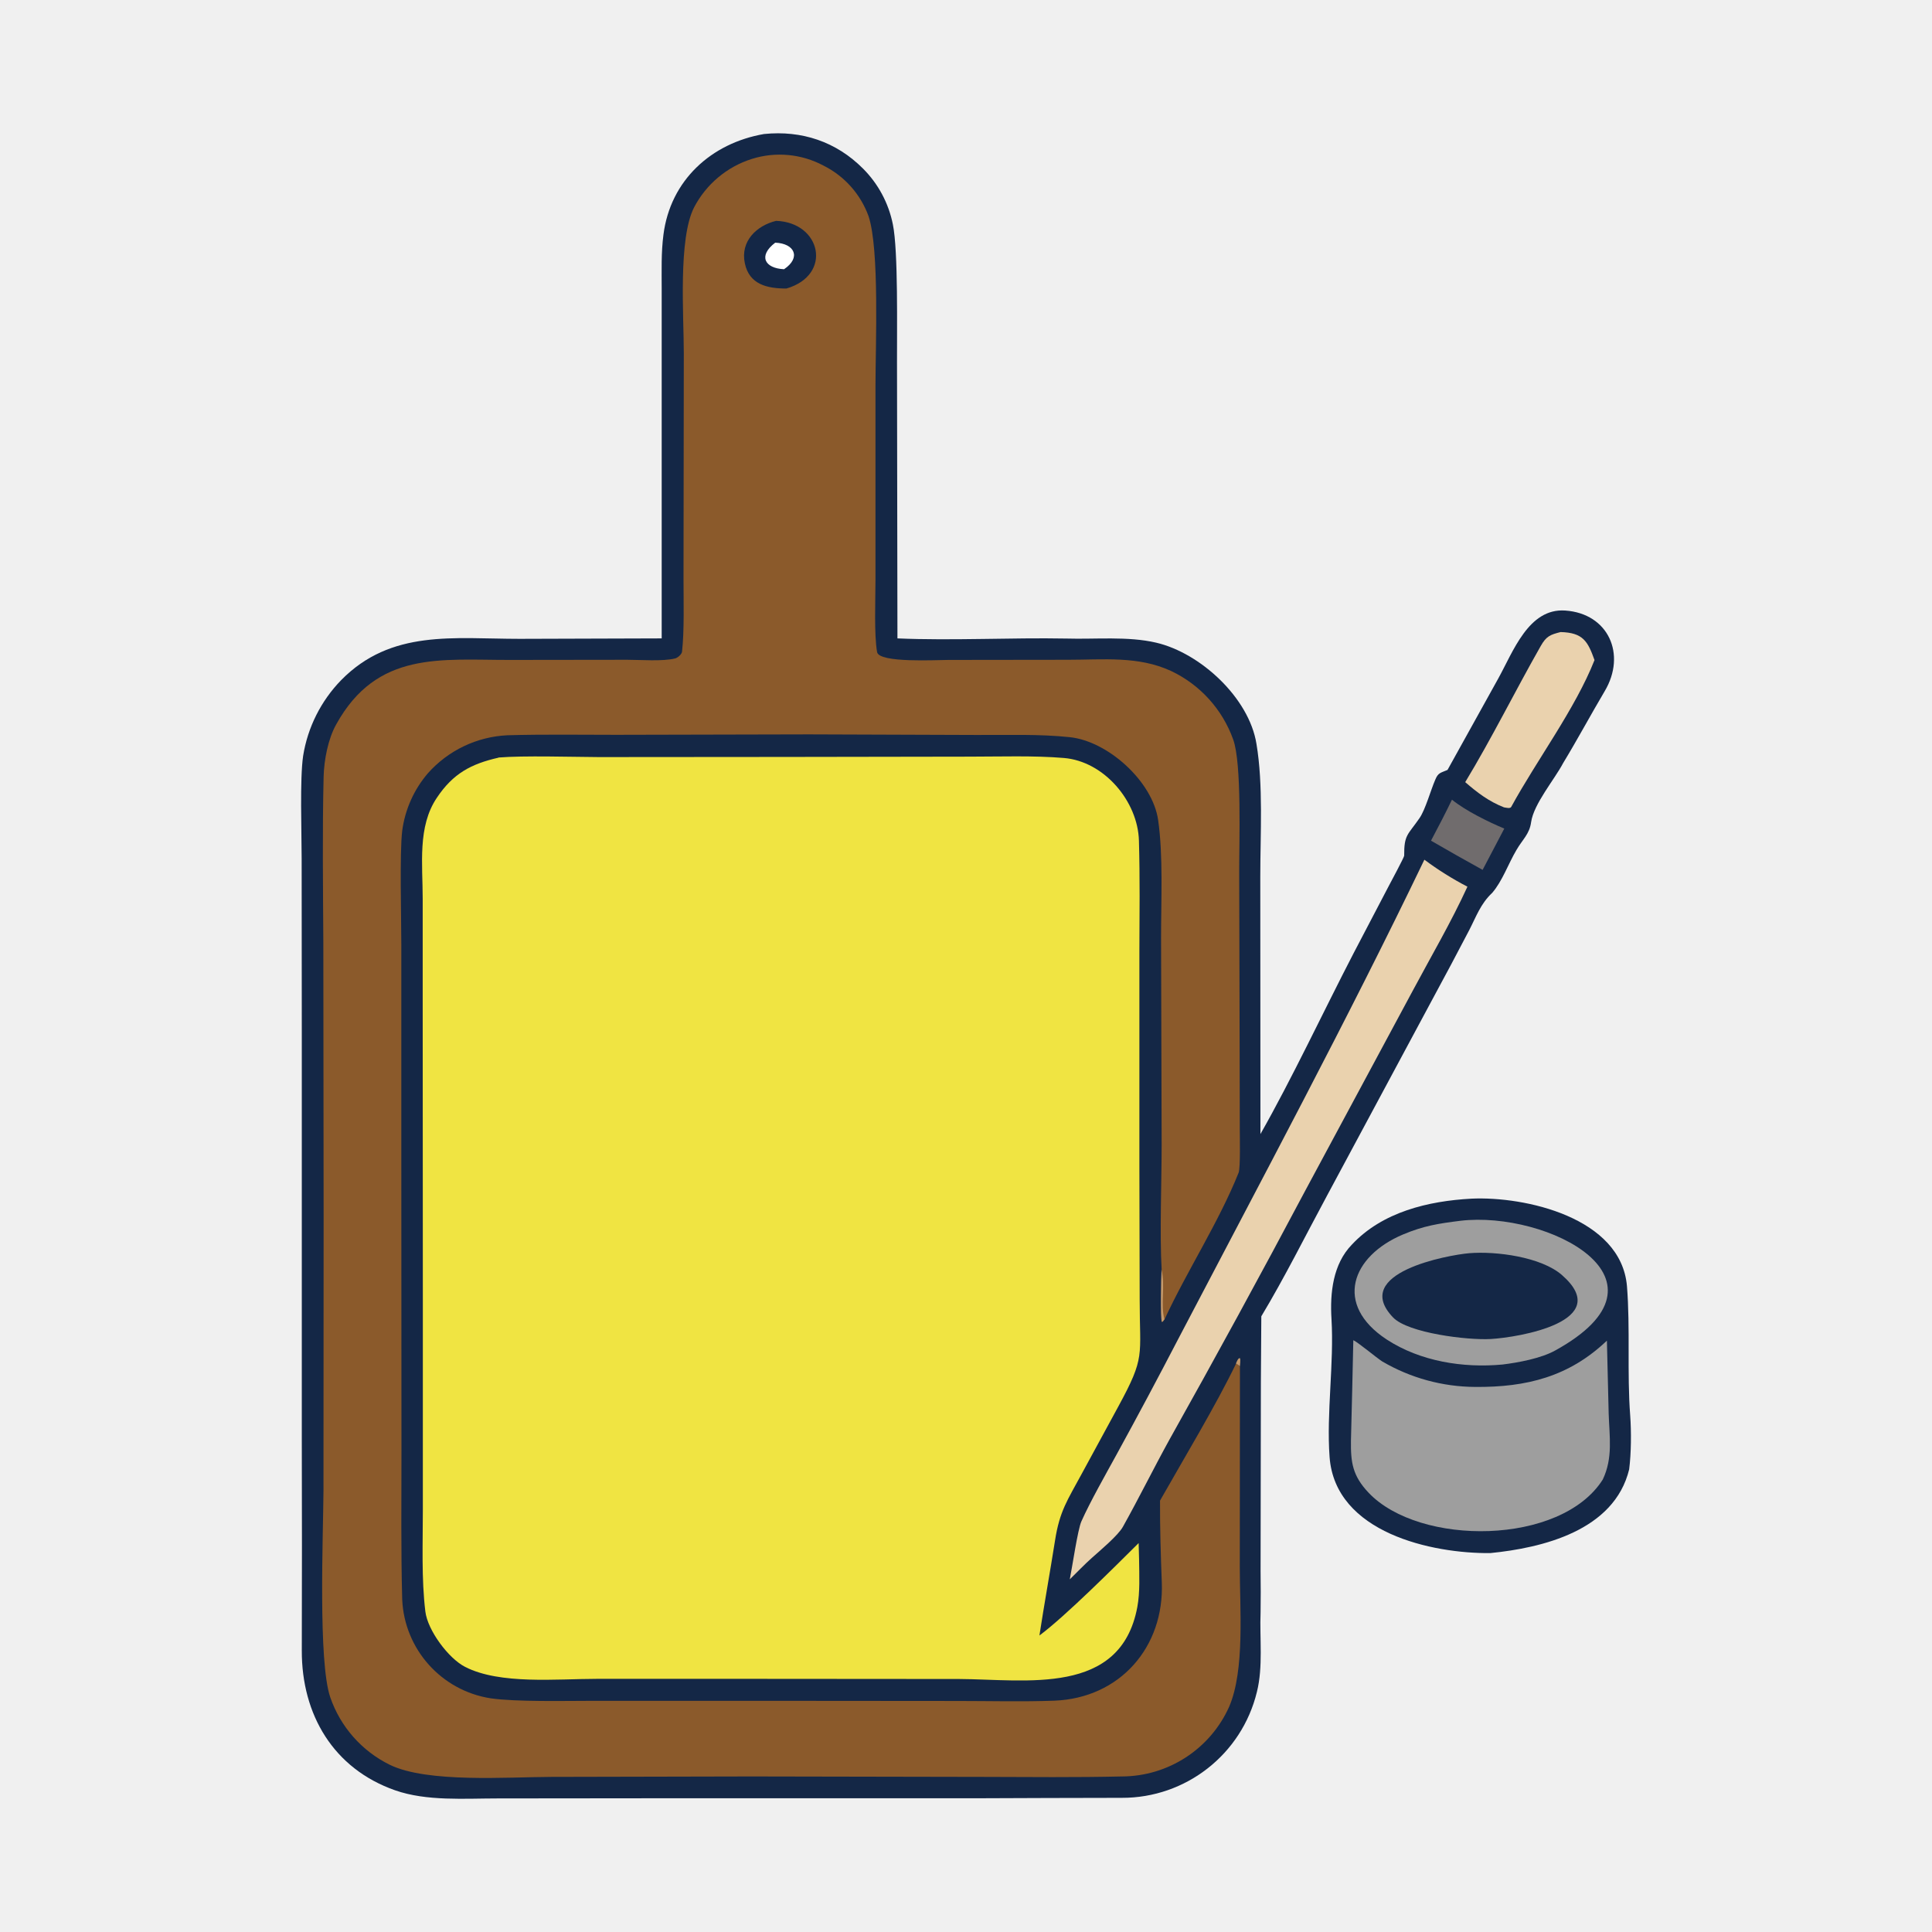
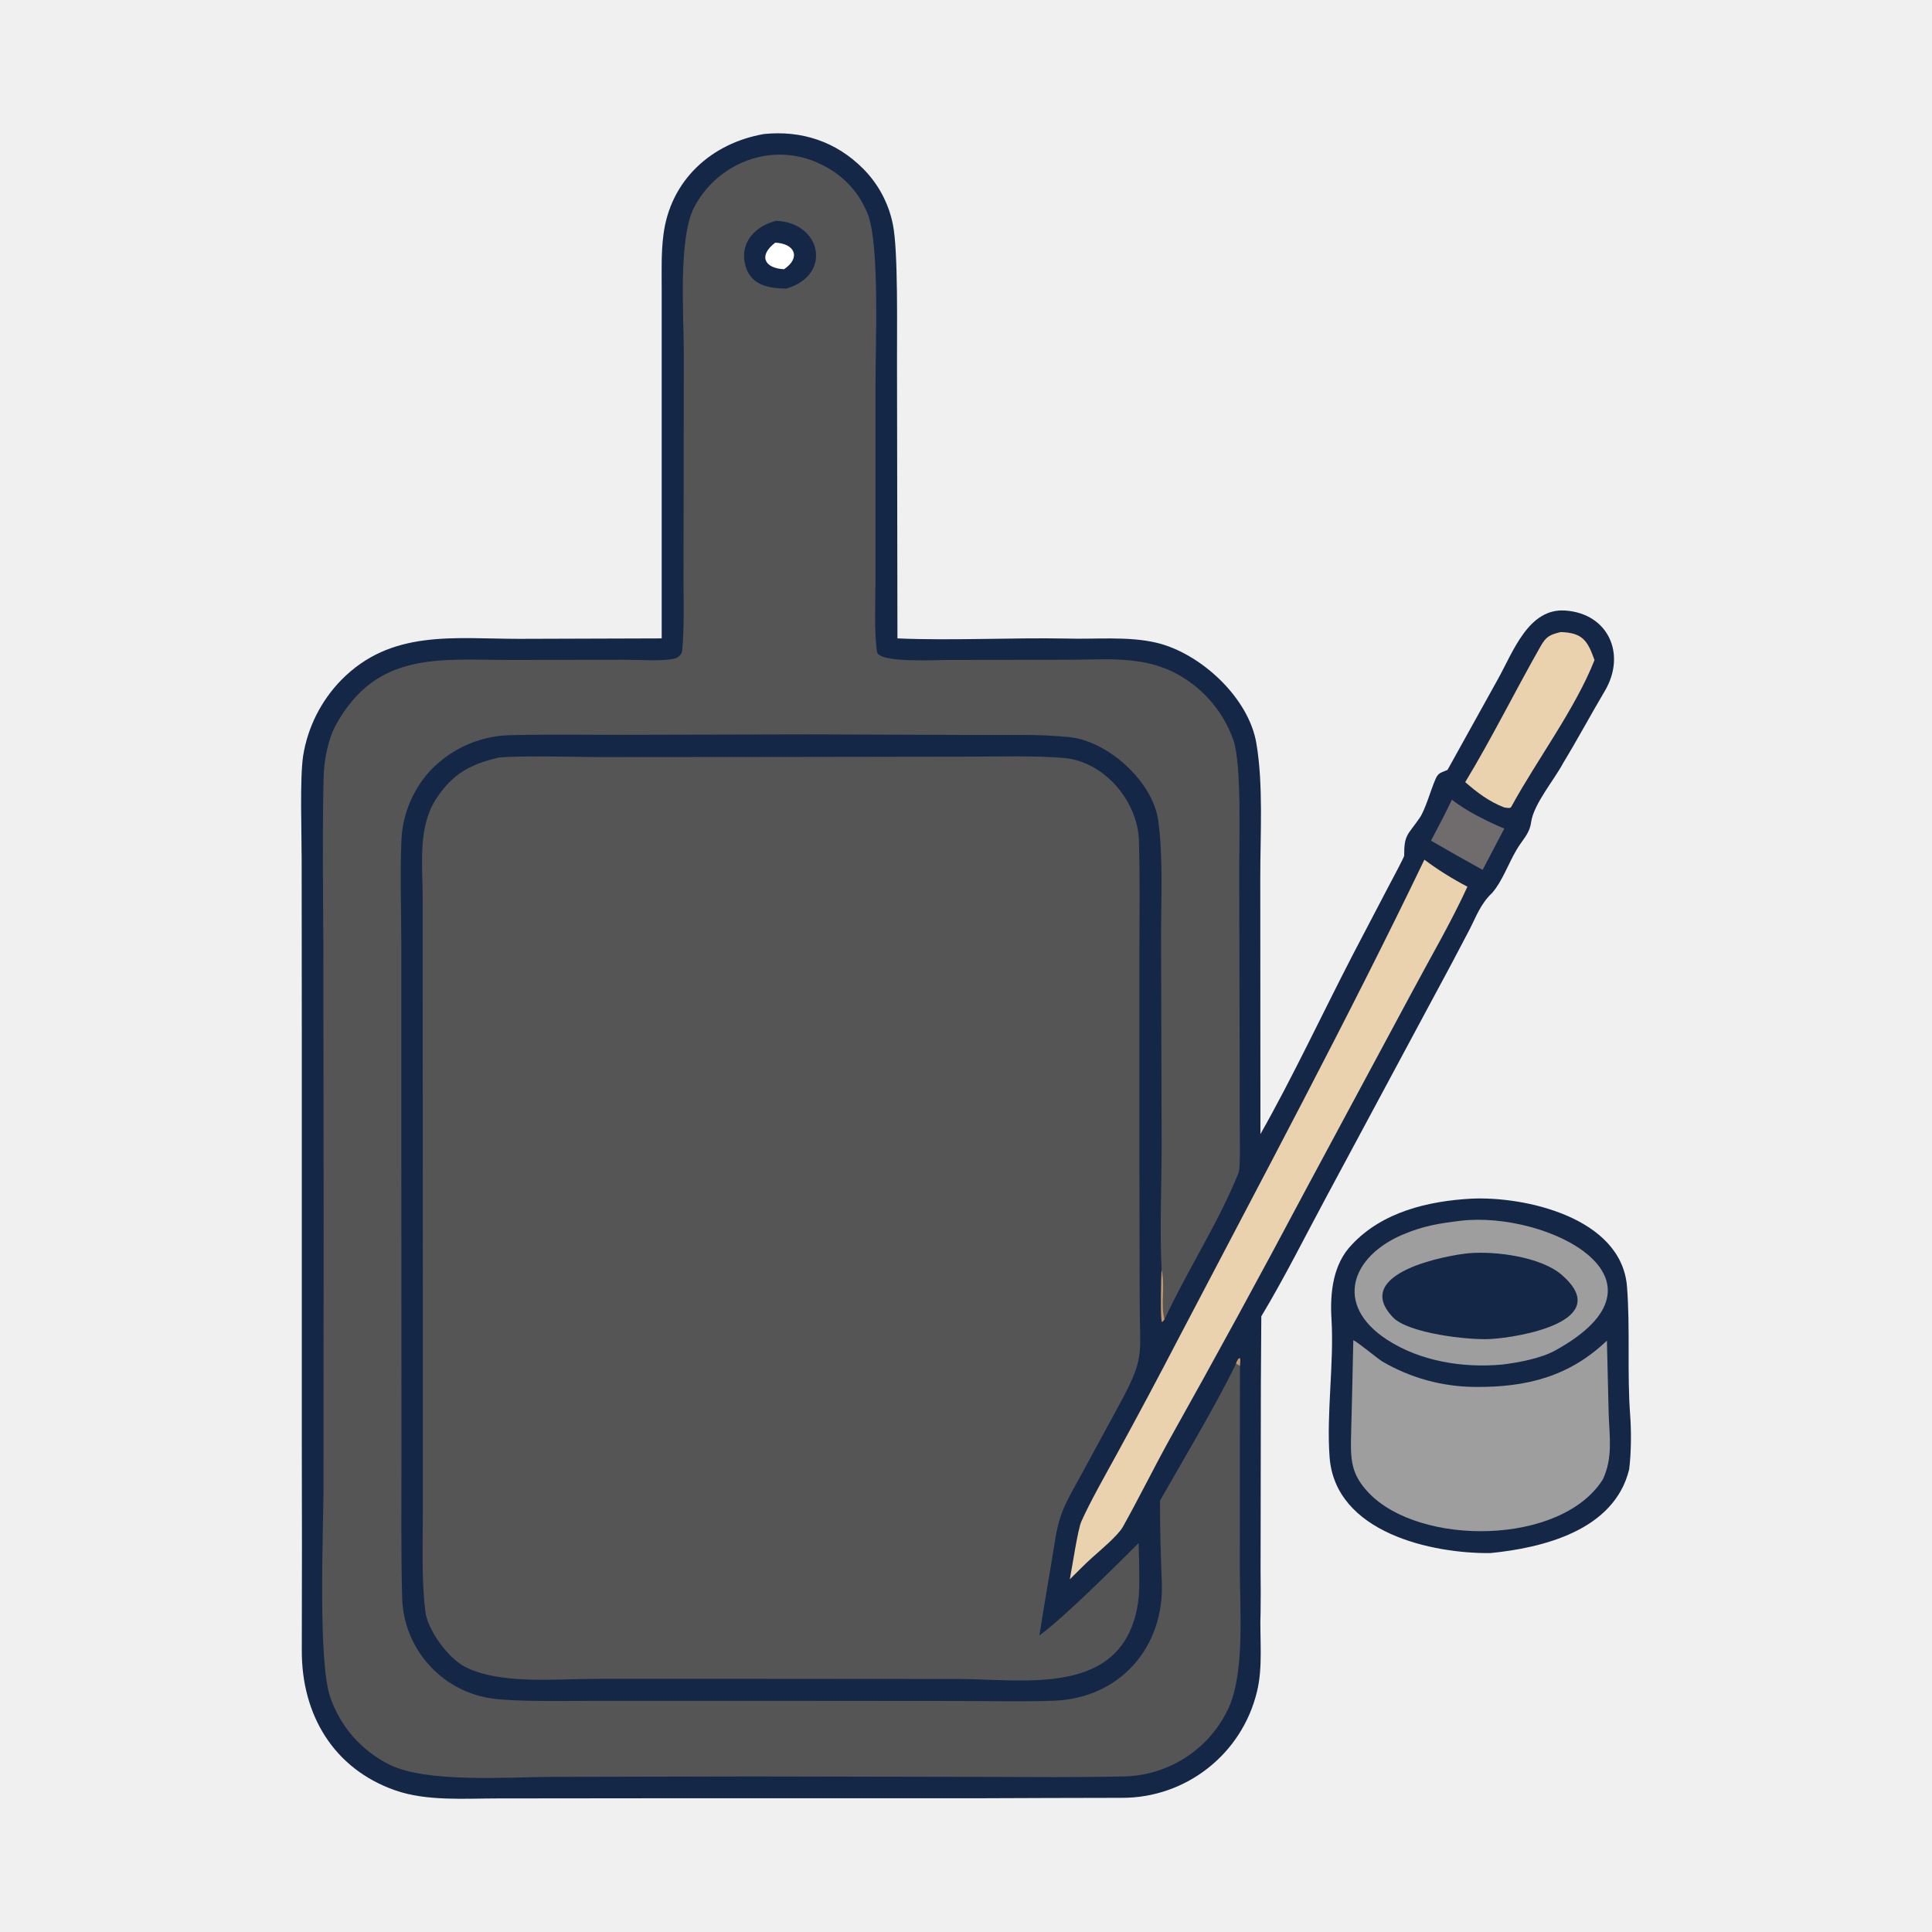
<svg xmlns="http://www.w3.org/2000/svg" width="512" height="512" viewBox="370.2 369.4 1310.4 1310.4">
  <path fill="#142746" d="M888.4 460.3c25.5-2.6 48.9 5.1 67.2 23.5a74 74 0 0 1 20.2 37.8c3.7 18 2.7 72.1 2.8 93.4l.3 187.4c37 1.6 77.4-.6 114.5.1 19.6.6 41.8-1.7 61 2.8 30 7 63 37.4 68 68.6 4.7 27.8 2.6 61.4 2.6 90l.1 174.7c21.3-37.4 43.1-83.9 63.1-122.5l23.7-45.3c1.6-3 10.7-20 10.7-21-.1-14.4 2.4-13.9 10.4-25.5 4-5.8 7.6-19 10.7-26.1 2-4.8 3.5-4.5 8.3-6.6l34.3-61.8c10.2-18.3 20.6-48 45.5-46.3 29.3 2 41.7 29.7 26.8 54.7-9.3 15.7-18.6 33-28.2 48.8-5.9 11.2-19.9 27.6-21.7 40-1.1 8.2-5.8 11.7-10 19-5.5 9.3-9.5 21-16.4 29-7.9 7.4-10.8 16-15.6 25.3q-12.3 23.6-25 47l-71.4 133c-14.4 26.7-29 56-44.6 81.9l-.3 45-.2 128.1q.2 14 0 27.8c-.7 17.5 1.8 36.8-2.5 53.9a94 94 0 0 1-91.7 71.8c-34 0-67 .2-100.5.3H808.3l-100.3.1c-22.7 0-48.4 2-69.8-5.5-41.9-14.7-63.4-51.4-63.3-94.7q.2-71.4 0-142.9v-272.8l-.1-121.5c0-18-1.3-54 1-69.7 3.1-19.4 12.1-37.3 25.8-51.4 34-34.6 76.5-28 121-28l96.4-.3V565.3c0-12.3-.4-24.6 1.2-36.8 4.7-36.8 32.4-62 68.2-68.2" />
-   <path fill="#F0E442" d="M708.3 883.2c17.2-1.4 49.7-.4 68-.3l127.1-.1 124.3-.2c20.6 0 43.7-.8 64 .9 27.3 2.2 50.3 29.3 51 56.2.7 25.2.4 50 .3 75v145.2l.2 91c0 38.9 4 38.5-14.5 72.5l-24.9 45.8c-9.5 17.6-14.9 25-18 45-3.4 21.5-7.3 43-10.6 64.5 17.5-13 51.1-46.6 67.3-62.7l.3 11.4c.1 10.5.7 21.8-1.2 32-11.3 60.6-75.6 49-121 48.8l-132.5-.1H774.7c-26.7 0-65.4 4-89-8.1-11.4-5.8-25.5-24.9-27-37.6-2.7-22-1.7-46.7-1.7-69.1v-138.9l-.1-208.7V979c0-23.3-3.6-49 9.6-68.5 11-16.5 23.3-23 41.8-27.2" />
-   <path fill="#8B5A2B" d="m1211.2 1296-.1 136.5c0 27.7 3.5 69.6-7.2 94.5a80 80 0 0 1-72.8 47.3c-31 .7-62.6.4-94 .3l-157-.3-136 .3c-29.7.1-84 4.2-109.5-8.2a80 80 0 0 1-40.4-45.8c-8.3-24.2-4.8-110-4.6-139.8l.1-185.8-.2-186.7c-.2-37.3-.7-75 .2-112.2.3-11.2 3-25.5 8.5-35.3 27.7-50.2 71.2-43.7 118-43.8l79.5-.1c9 0 23.8 1.2 32.4-.9 1.5-.3 4.5-2.7 4.7-4.6 1.6-14.2 1-35.1 1-49.2L834 609c0-25.5-3.9-77.8 7-99a67 67 0 0 1 39.1-32.8 63 63 0 0 1 48.6 4.5 62 62 0 0 1 30.6 34.3c7.5 22.6 4.7 87.7 4.7 115.5v131.7c0 12.5-1 36.6 1.1 48.5 1.4 7.5 40.3 5.3 48.4 5.3l81-.1c24.2 0 47.7-2.7 70 7.6a82 82 0 0 1 42.1 46.4c6 16.4 4 70.8 4.1 91.3l.3 118 .1 55c0 4.7.5 26.4-.8 29.6-13.4 33.5-35 66.6-50.2 99.4-.5.6-1 1.6-1.6 1.8l-.2-.1c-1-2.8-.4-30.9-.2-35.4-1.4-23.6 0-60.3 0-84.6l-.4-140.8c0-25 1.5-55.5-2-79.6-3.8-26.1-34-53.4-59.9-56.1-20.7-2.2-42.4-1.4-63.2-1.5l-113.6-.4-130.8.3c-24.4 0-49.4-.4-73.8.3a77 77 0 0 0-54 25.8 75 75 0 0 0-17.4 39c-1.8 15-.6 60-.6 77v147l.1 196.3c0 33.4-.4 67.8.5 101.1a71 71 0 0 0 60 67c17.5 2.5 50.4 1.7 69.2 1.7h122.5l125 .1c22 0 44 .6 65.6-.2 44.5-1.7 74.7-36.4 72.9-80.3-.7-17.8-1.3-37.7-1.2-55.4 15.4-27.2 38.5-65.6 51.6-93z" />
+   <path fill="#555555" d="M708.3 883.2c17.2-1.4 49.7-.4 68-.3l127.1-.1 124.3-.2c20.6 0 43.7-.8 64 .9 27.3 2.2 50.3 29.3 51 56.2.7 25.2.4 50 .3 75v145.2l.2 91c0 38.9 4 38.5-14.5 72.5l-24.9 45.8c-9.5 17.6-14.9 25-18 45-3.4 21.5-7.3 43-10.6 64.5 17.5-13 51.1-46.6 67.3-62.7l.3 11.4c.1 10.5.7 21.8-1.2 32-11.3 60.6-75.6 49-121 48.8l-132.5-.1H774.7c-26.7 0-65.4 4-89-8.1-11.4-5.8-25.5-24.9-27-37.6-2.7-22-1.7-46.7-1.7-69.1v-138.9l-.1-208.7V979c0-23.3-3.6-49 9.6-68.5 11-16.5 23.3-23 41.8-27.2" />
+   <path fill="#555555" d="m1211.2 1296-.1 136.5c0 27.7 3.5 69.6-7.2 94.5a80 80 0 0 1-72.8 47.3c-31 .7-62.6.4-94 .3l-157-.3-136 .3c-29.7.1-84 4.2-109.5-8.2a80 80 0 0 1-40.4-45.8c-8.3-24.2-4.8-110-4.6-139.8l.1-185.8-.2-186.7c-.2-37.3-.7-75 .2-112.2.3-11.2 3-25.5 8.5-35.3 27.7-50.2 71.2-43.7 118-43.8l79.5-.1c9 0 23.8 1.2 32.4-.9 1.5-.3 4.5-2.7 4.7-4.6 1.6-14.2 1-35.1 1-49.2L834 609c0-25.5-3.9-77.8 7-99a67 67 0 0 1 39.1-32.8 63 63 0 0 1 48.6 4.5 62 62 0 0 1 30.6 34.3c7.5 22.6 4.7 87.7 4.7 115.5v131.7c0 12.5-1 36.6 1.1 48.5 1.4 7.5 40.3 5.3 48.4 5.3l81-.1c24.2 0 47.7-2.7 70 7.6a82 82 0 0 1 42.1 46.4c6 16.4 4 70.8 4.1 91.3l.3 118 .1 55c0 4.7.5 26.4-.8 29.6-13.4 33.5-35 66.6-50.2 99.4-.5.6-1 1.6-1.6 1.8l-.2-.1c-1-2.8-.4-30.9-.2-35.4-1.4-23.6 0-60.3 0-84.6l-.4-140.8c0-25 1.5-55.5-2-79.6-3.8-26.1-34-53.4-59.9-56.1-20.7-2.2-42.4-1.4-63.2-1.5l-113.6-.4-130.8.3c-24.4 0-49.4-.4-73.8.3a77 77 0 0 0-54 25.8 75 75 0 0 0-17.4 39c-1.8 15-.6 60-.6 77v147l.1 196.3c0 33.4-.4 67.8.5 101.1a71 71 0 0 0 60 67c17.5 2.5 50.4 1.7 69.2 1.7h122.5l125 .1c22 0 44 .6 65.6-.2 44.5-1.7 74.7-36.4 72.9-80.3-.7-17.8-1.3-37.7-1.2-55.4 15.4-27.2 38.5-65.6 51.6-93z" />
  <path fill="#C49A6C" d="M1158 1230.5c2.7 10.7-.8 24 2 33.7-.5.6-1 1.6-1.6 1.8l-.2-.1c-1-2.8-.4-30.9-.2-35.4" />
  <path fill="#142746" d="M896.6 519.2c30.6 1 38.5 36.7 7 45.9-13 0-25.2-2.7-28.2-17.1-3.2-15 8-25.6 21.2-28.8" />
  <path fill="#FFF" d="M896 534c13.2.5 17.7 10.1 6 18-13.2-.6-17.7-9.1-6-18" />
  <path fill="#EAD2AE" d="M1336.3 952.5a213 213 0 0 0 29.2 18.3c-11 24-24.6 47.2-37 70.4l-72.8 135.4q-45.2 85.2-92.4 169.4c-10.7 19.4-20.7 39.7-31.5 59-3.3 5.9-15.5 16.1-21.1 21.1-4.7 4.2-10.3 10-14.9 14.5 1.6-7.9 5.4-34 7.9-39.4 6-13.4 16.4-31.7 23.8-45.2a3953 3953 0 0 0 42-78.7c55.5-106.1 115-217 166.8-324.8M1428.7 798.1c15.2.4 18.4 6.2 23 19-13 33-39.4 68.2-56.5 99.6-.7 1.3-3.5.5-4.9.3-10.2-4-18-9.9-26.3-17.1 18-29.7 34-62.1 51.2-92.3 3.8-6.7 6.4-7.7 13.5-9.5" />
  <path fill="#706C6D" d="M1355 911.8c9.3 7.5 24.5 15 35.5 19.6l-14.7 28q-17.6-9.7-35-19.8c5-9.5 9.5-18 14.2-27.8" />
  <path fill="#C49A6C" d="M1208.5 1294.2c.4-.9 1.5-4 2.7-3.6.6 1 0 4.3 0 5.4z" />
  <path fill="#142746" d="M1368.2 1182.4c36.3-1.7 101.5 12.8 105.5 59.3 2.3 28.5 0 59 2.2 87.8.8 11 .7 25.4-.7 36.5-10.1 41.6-58.9 53.3-94.2 56.8-39.2.4-105.2-13.6-109-65.2-2.2-29.7 3.1-63.5 1.3-93.5-1.1-17.9 1-37.3 13.8-50.5 20.7-22.2 51.8-29.6 81.1-31.2" />
  <path fill="#9E9E9E" d="M1288.1 1278.4c3.3 1.5 15.3 11.6 19.6 14.4a126 126 0 0 0 63 17.3c35 .3 63.8-7 89.4-31.4l1.2 49.5c.5 15.8 3 30-4 44.7-28.3 44.8-124.2 45.4-158.8 9-11-11.6-12.2-20.7-12-35.5q.9-34.2 1.6-68" />
  <path fill="#9E9E9E" d="M1360.8 1197.4c58.8-6.9 151.4 40 64.2 88-9.5 5.3-25 8.2-35.7 9.5-26.7 2.5-55.8-2.1-78.6-17-36-23.7-23.8-56.5 11.1-71.2 14.1-5.9 23.8-7.4 39-9.3" />
  <path fill="#142746" d="M1366.7 1219.4c18.2-1.5 48.8 2.5 62.9 14.8 35.9 31.4-29.2 42.3-48.3 43.4-15.7.9-56-4-66.2-14.6-29.1-30.3 37.4-42.4 51.6-43.6" />
</svg>
